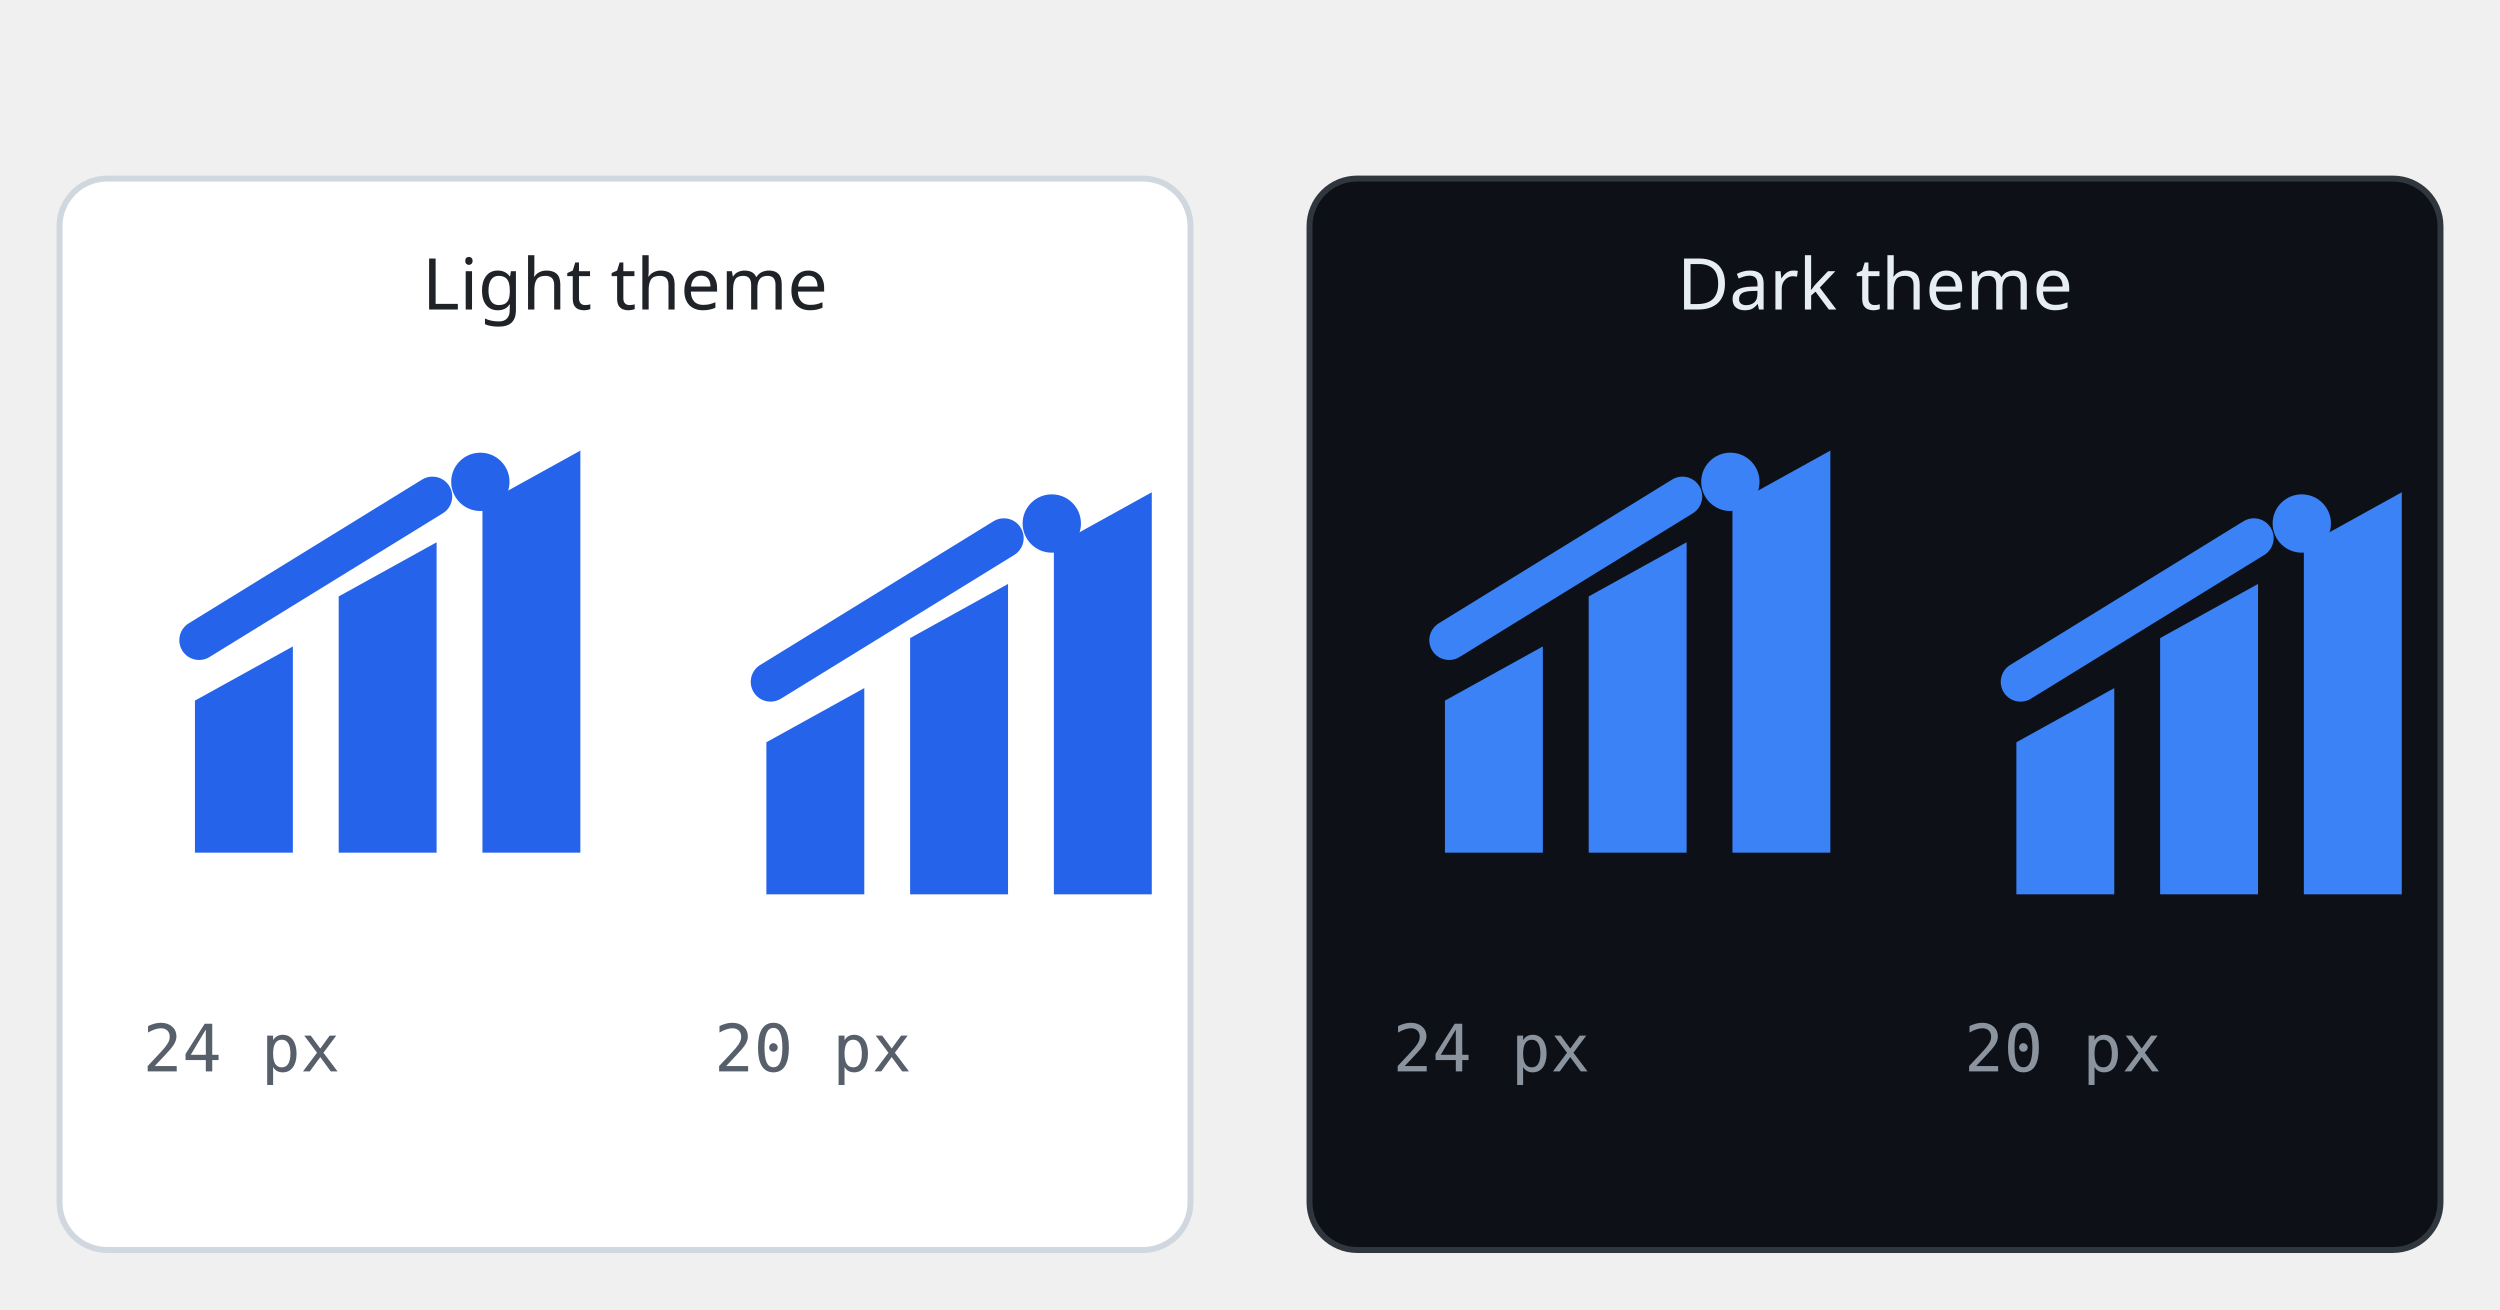
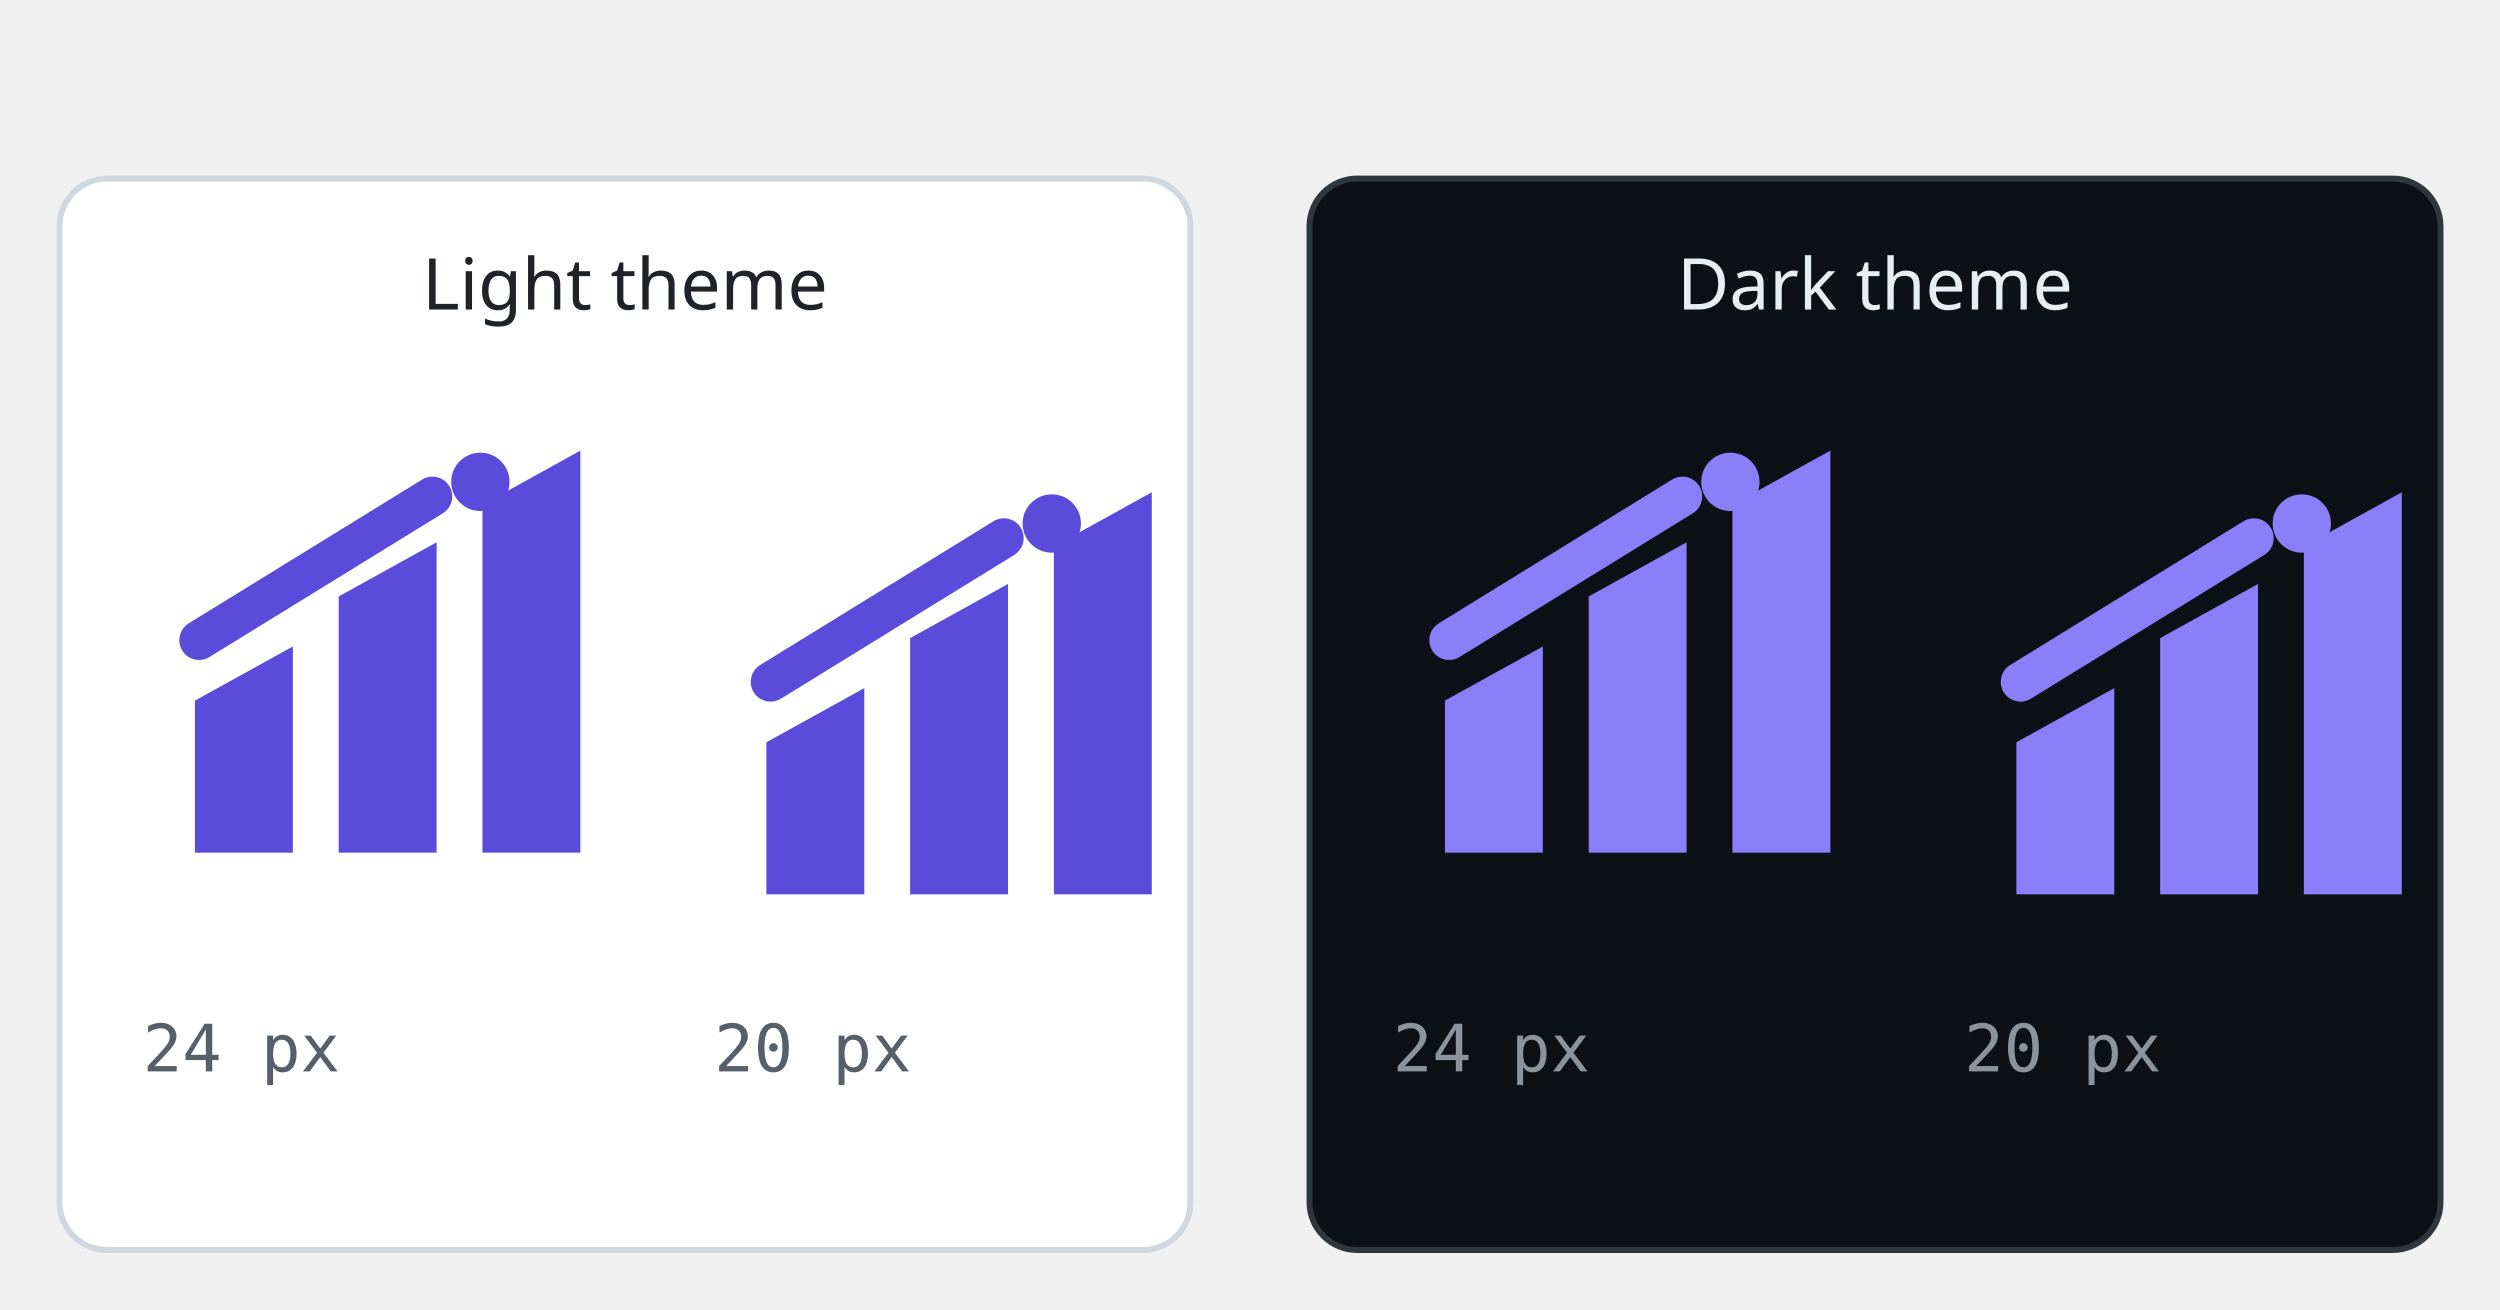
<svg xmlns="http://www.w3.org/2000/svg" viewBox="0 0 420 220" role="img" aria-labelledby="sizes-title sizes-desc">
  <rect x="10" y="30" width="190" height="180" rx="8" fill="#ffffff" stroke="#d0d7de" />
  <text x="105" y="52" text-anchor="middle" font-family="ui-sans-serif, system-ui, sans-serif" font-size="12" fill="#1f2328">Light theme</text>
-   <g transform="translate(24 68) scale(3.5)" fill="#2563eb">
+   <g transform="translate(24 68) scale(3.5)" fill="#5B4BDB">
    <path d="M2.5 21.5V14.2L7.2 11.6V21.5Z" />
    <path d="M9.4 21.5V9.2L14.1 6.6V21.5Z" />
    <path d="M16.3 21.5V4.8L21 2.2V21.5Z" />
-     <path d="M2.7 11.3 13.9 4.4" fill="none" stroke="#2563eb" stroke-width="1.9" stroke-linecap="round" />
+     <path d="M2.7 11.3 13.9 4.4" fill="none" stroke="#5B4BDB" stroke-width="1.9" stroke-linecap="round" />
    <circle cx="16.2" cy="3.7" r="1.4" />
  </g>
-   <g transform="translate(120 75) scale(3.5)" fill="#2563eb">
+   <g transform="translate(120 75) scale(3.5)" fill="#5B4BDB">
    <path d="M2.5 21.5V14.2L7.2 11.6V21.5Z" />
    <path d="M9.4 21.5V9.2L14.1 6.6V21.5Z" />
    <path d="M16.3 21.5V4.8L21 2.2V21.5Z" />
-     <path d="M2.7 11.3 13.9 4.4" fill="none" stroke="#2563eb" stroke-width="1.9" stroke-linecap="round" />
+     <path d="M2.7 11.3 13.9 4.4" fill="none" stroke="#5B4BDB" stroke-width="1.9" stroke-linecap="round" />
    <circle cx="16.2" cy="3.7" r="1.4" />
  </g>
  <text x="24" y="180" font-family="ui-monospace, monospace" font-size="11" fill="#57606a">24 px</text>
  <text x="120" y="180" font-family="ui-monospace, monospace" font-size="11" fill="#57606a">20 px</text>
  <rect x="220" y="30" width="190" height="180" rx="8" fill="#0d1117" stroke="#30363d" />
  <text x="315" y="52" text-anchor="middle" font-family="ui-sans-serif, system-ui, sans-serif" font-size="12" fill="#e6edf3">Dark theme</text>
-   <g transform="translate(234 68) scale(3.5)" fill="#3b82f6">
+   <g transform="translate(234 68) scale(3.5)" fill="#8B7EF9">
    <path d="M2.5 21.5V14.2L7.2 11.6V21.5Z" />
    <path d="M9.4 21.5V9.2L14.1 6.6V21.5Z" />
    <path d="M16.3 21.5V4.8L21 2.2V21.5Z" />
-     <path d="M2.7 11.3 13.9 4.4" fill="none" stroke="#3b82f6" stroke-width="1.9" stroke-linecap="round" />
+     <path d="M2.7 11.3 13.9 4.4" fill="none" stroke="#8B7EF9" stroke-width="1.9" stroke-linecap="round" />
    <circle cx="16.2" cy="3.7" r="1.4" />
  </g>
-   <g transform="translate(330 75) scale(3.5)" fill="#3b82f6">
+   <g transform="translate(330 75) scale(3.5)" fill="#8B7EF9">
    <path d="M2.5 21.5V14.2L7.2 11.6V21.5Z" />
    <path d="M9.4 21.5V9.2L14.1 6.6V21.5Z" />
    <path d="M16.3 21.5V4.8L21 2.2V21.5Z" />
-     <path d="M2.7 11.3 13.9 4.4" fill="none" stroke="#3b82f6" stroke-width="1.9" stroke-linecap="round" />
+     <path d="M2.7 11.3 13.9 4.4" fill="none" stroke="#8B7EF9" stroke-width="1.9" stroke-linecap="round" />
    <circle cx="16.2" cy="3.7" r="1.4" />
  </g>
  <text x="234" y="180" font-family="ui-monospace, monospace" font-size="11" fill="#8b949e">24 px</text>
  <text x="330" y="180" font-family="ui-monospace, monospace" font-size="11" fill="#8b949e">20 px</text>
</svg>
